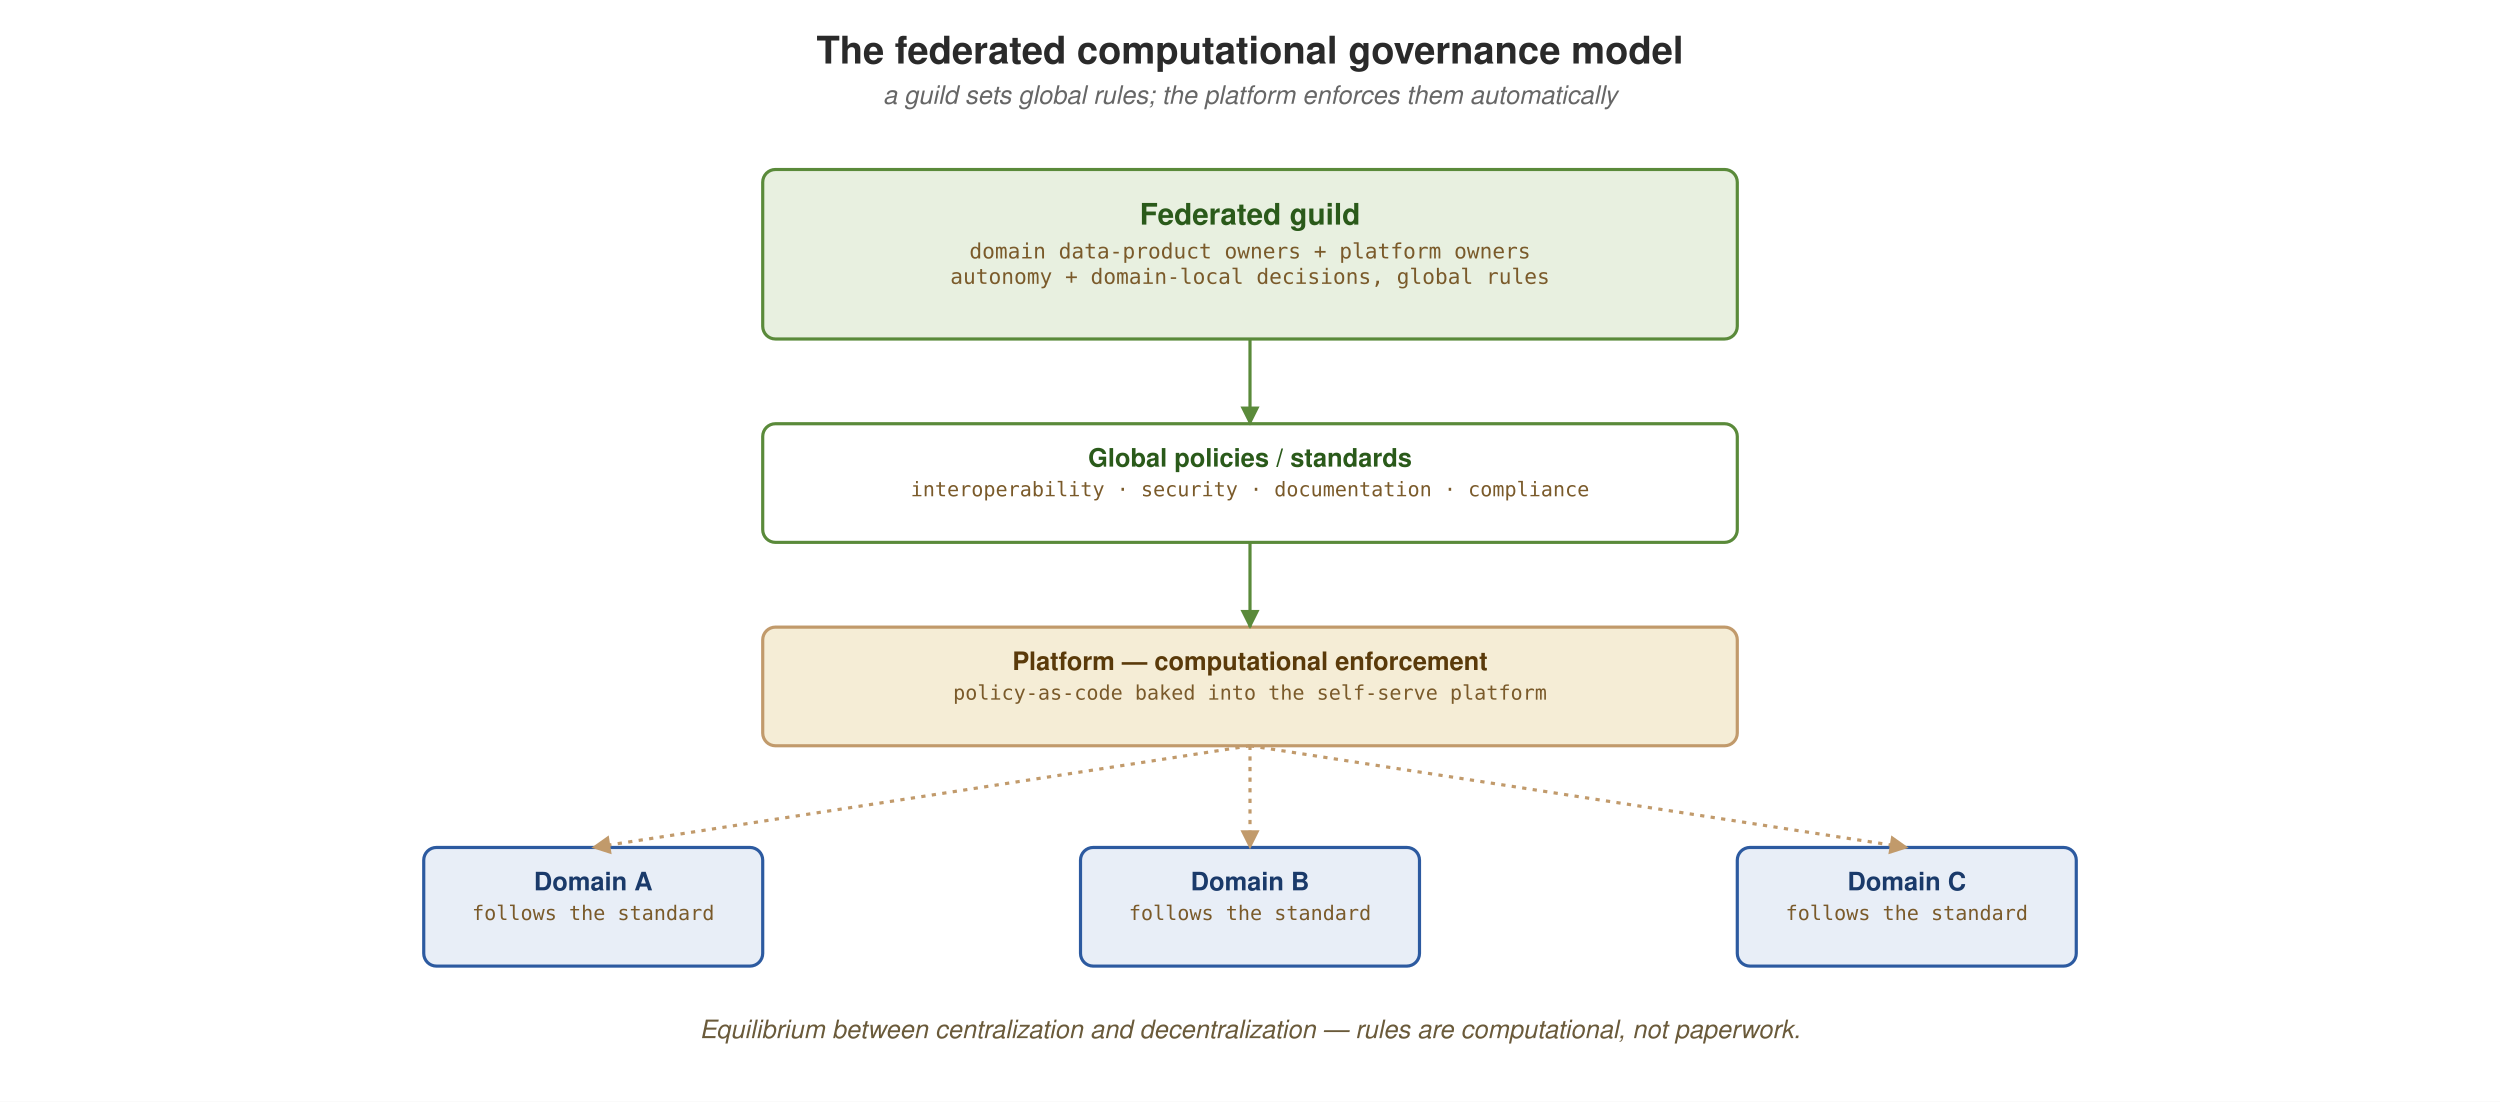
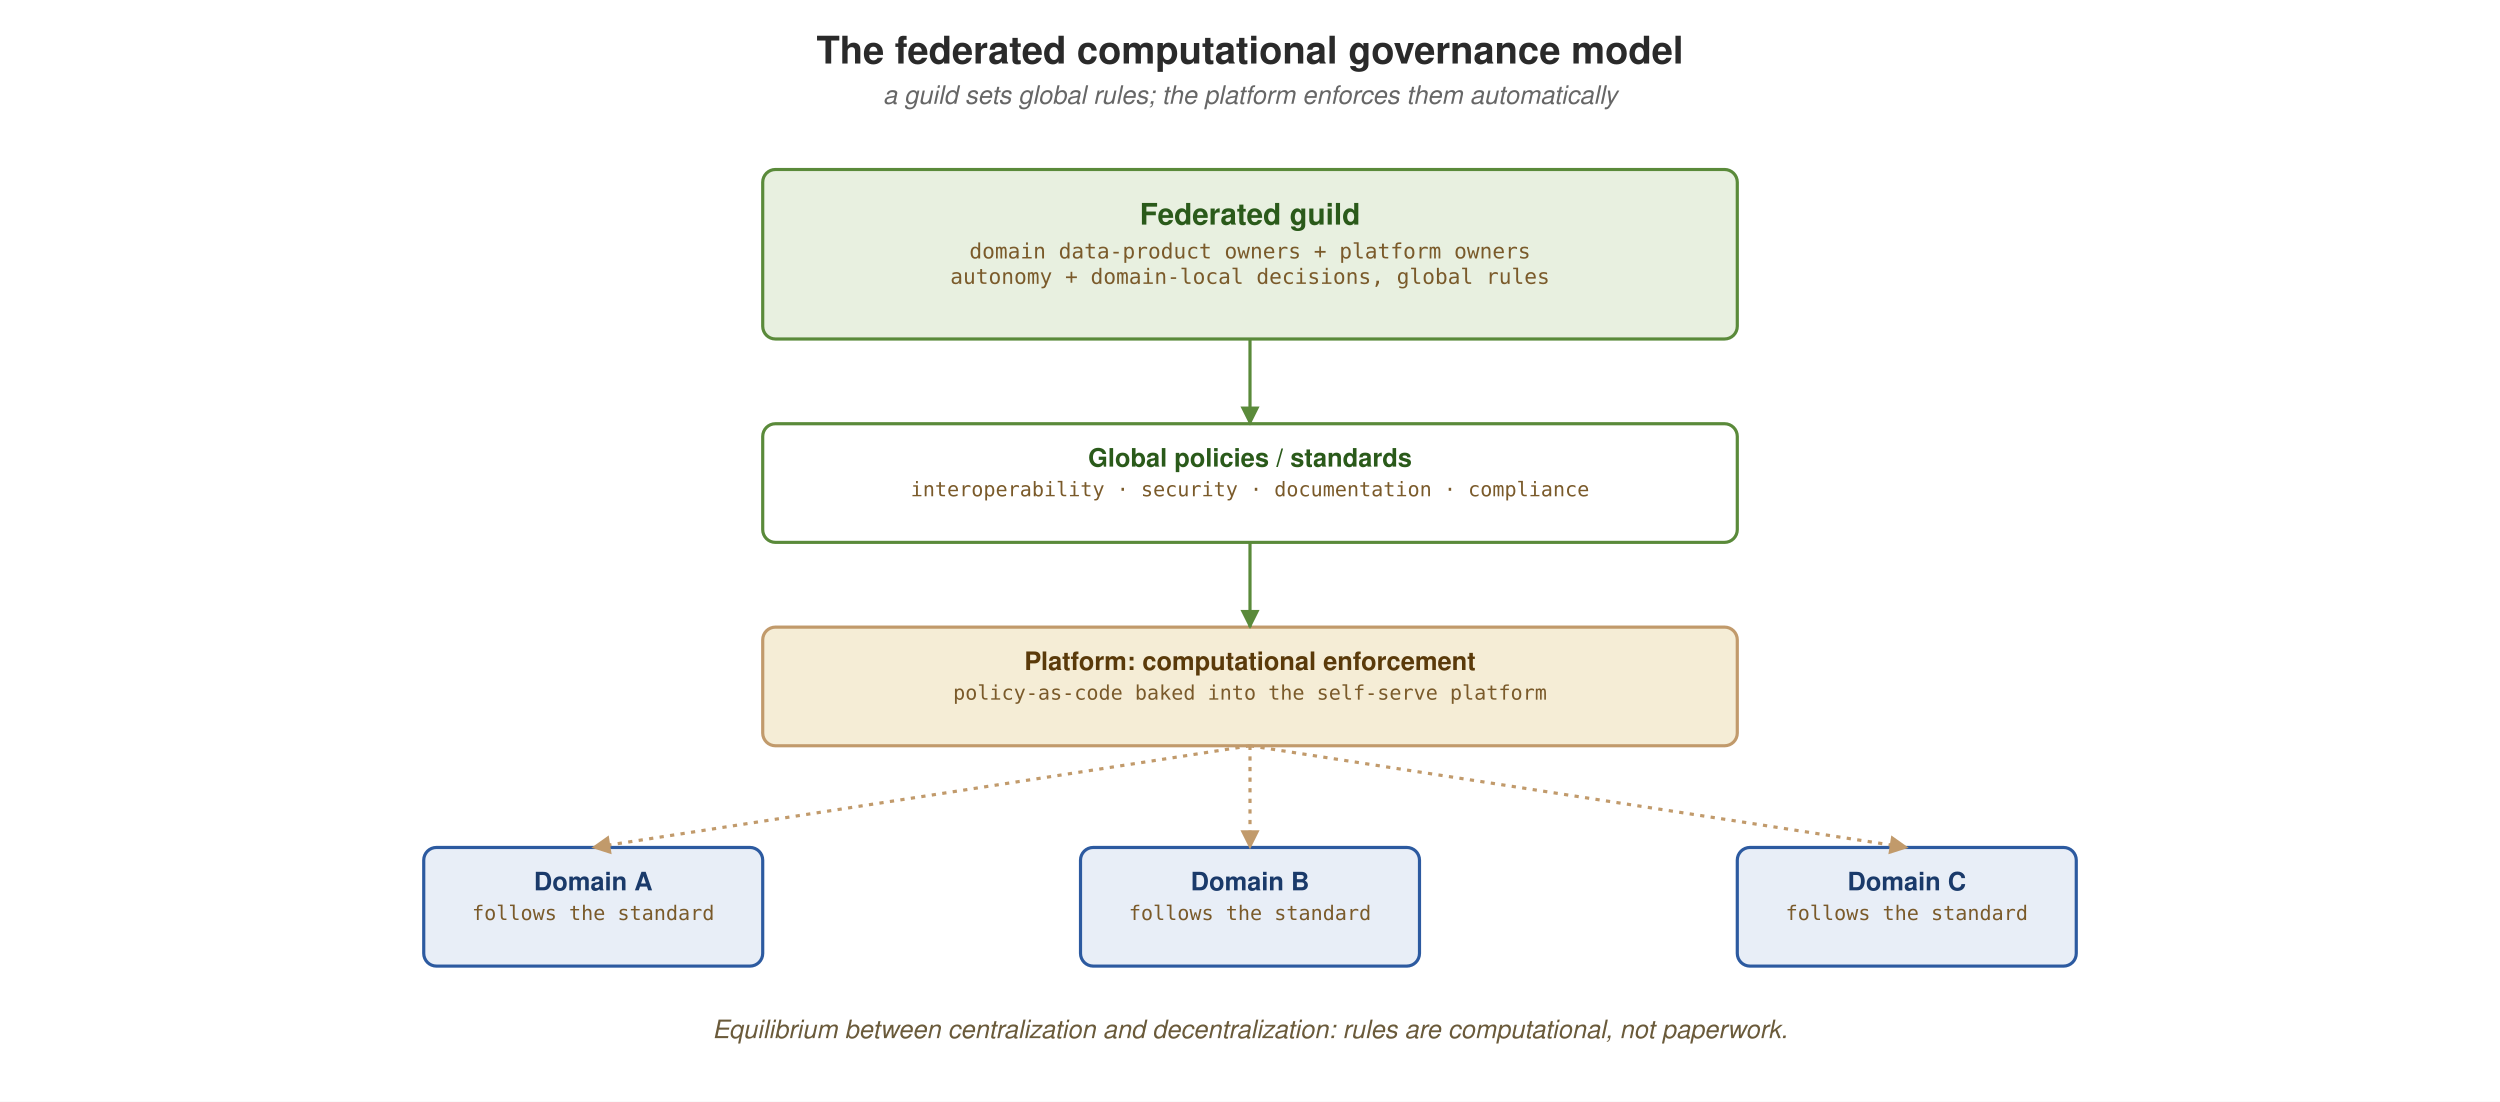
<svg xmlns="http://www.w3.org/2000/svg" viewBox="0 0 1180 520" font-family="Helvetica, -apple-system, 'Segoe UI', Roboto, sans-serif">
  <rect x="0" y="0" width="1180" height="520" fill="#ffffff" />
  <defs>
    <marker id="mk_5a8a3a_solid" viewBox="0 0 10 10" refX="9" refY="5" markerWidth="6" markerHeight="6" orient="auto">
      <path d="M0,0 L10,5 L0,10 z" fill="#5a8a3a" />
    </marker>
    <marker id="mk_c19a6b_dotted" viewBox="0 0 10 10" refX="9" refY="5" markerWidth="6" markerHeight="6" orient="auto">
      <path d="M0,0 L10,5 L0,10 z" fill="#c19a6b" />
    </marker>
  </defs>
  <text x="590.0" y="30" font-size="18" fill="#2a2a2a" text-anchor="middle" font-weight="700">The federated computational governance model</text>
  <text x="590.0" y="49" font-size="12" fill="#666666" text-anchor="middle" font-style="italic">a guild sets global rules; the platform enforces them automatically</text>
  <rect x="360" y="80" width="460" height="80" fill="#e8f0e0" stroke="#5a8a3a" stroke-width="1.5" rx="6" />
  <text x="590.0" y="106.0" font-size="14" fill="#2a5a1a" text-anchor="middle" font-weight="600">Federated guild</text>
  <text x="590.0" y="122.0" font-size="10" fill="#7a5a2a" text-anchor="middle" font-family="'SF Mono', Menlo, monospace">domain data-product owners + platform owners</text>
  <text x="590.0" y="134.0" font-size="10" fill="#7a5a2a" text-anchor="middle" font-family="'SF Mono', Menlo, monospace">autonomy + domain-local decisions, global rules</text>
  <rect x="360" y="200" width="460" height="56" fill="#ffffff" stroke="#5a8a3a" stroke-width="1.5" rx="6" />
  <text x="590.0" y="220.25" font-size="12" fill="#2a5a1a" text-anchor="middle" font-weight="600">Global policies / standards</text>
  <text x="590.0" y="234.25" font-size="9.5" fill="#7a5a2a" text-anchor="middle" font-family="'SF Mono', Menlo, monospace">interoperability · security · documentation · compliance</text>
  <polyline points="590,160 590,200" fill="none" stroke="#5a8a3a" stroke-width="1.5" marker-end="url(#mk_5a8a3a_solid)" />
  <rect x="360" y="296" width="460" height="56" fill="#f5edd6" stroke="#c19a6b" stroke-width="1.5" rx="6" />
-   <text x="590.0" y="316.25" font-size="12" fill="#5a3a0a" text-anchor="middle" font-weight="600">Platform — computational enforcement</text>
+   <text x="590.0" y="316.25" font-size="12" fill="#5a3a0a" text-anchor="middle" font-weight="600">Platform: computational enforcement</text>
  <text x="590.0" y="330.25" font-size="9.5" fill="#7a5a2a" text-anchor="middle" font-family="'SF Mono', Menlo, monospace">policy-as-code baked into the self-serve platform</text>
  <polyline points="590,256 590,296" fill="none" stroke="#5a8a3a" stroke-width="1.5" marker-end="url(#mk_5a8a3a_solid)" />
  <rect x="200" y="400" width="160" height="56" fill="#e8eef7" stroke="#2c5aa0" stroke-width="1.5" rx="6" />
  <text x="280.0" y="420.25" font-size="12" fill="#1a3a6a" text-anchor="middle" font-weight="600">Domain A</text>
  <text x="280.0" y="434.25" font-size="9.5" fill="#7a5a2a" text-anchor="middle" font-family="'SF Mono', Menlo, monospace">follows the standard</text>
  <polyline points="590,352 280,400" fill="none" stroke="#c19a6b" stroke-width="1.5" stroke-dasharray="2,3" marker-end="url(#mk_c19a6b_dotted)" />
  <rect x="510" y="400" width="160" height="56" fill="#e8eef7" stroke="#2c5aa0" stroke-width="1.5" rx="6" />
  <text x="590.0" y="420.25" font-size="12" fill="#1a3a6a" text-anchor="middle" font-weight="600">Domain B</text>
  <text x="590.0" y="434.25" font-size="9.5" fill="#7a5a2a" text-anchor="middle" font-family="'SF Mono', Menlo, monospace">follows the standard</text>
  <polyline points="590,352 590,400" fill="none" stroke="#c19a6b" stroke-width="1.5" stroke-dasharray="2,3" marker-end="url(#mk_c19a6b_dotted)" />
  <rect x="820" y="400" width="160" height="56" fill="#e8eef7" stroke="#2c5aa0" stroke-width="1.5" rx="6" />
  <text x="900.0" y="420.25" font-size="12" fill="#1a3a6a" text-anchor="middle" font-weight="600">Domain C</text>
  <text x="900.0" y="434.25" font-size="9.5" fill="#7a5a2a" text-anchor="middle" font-family="'SF Mono', Menlo, monospace">follows the standard</text>
  <polyline points="590,352 900,400" fill="none" stroke="#c19a6b" stroke-width="1.5" stroke-dasharray="2,3" marker-end="url(#mk_c19a6b_dotted)" />
-   <text x="590.0" y="490" font-size="12" fill="#6a5a3a" text-anchor="middle" font-style="italic">Equilibrium between centralization and decentralization — rules are computational, not paperwork.</text>
+   <text x="590.0" y="490" font-size="12" fill="#6a5a3a" text-anchor="middle" font-style="italic">Equilibrium between centralization and decentralization: rules are computational, not paperwork.</text>
</svg>
